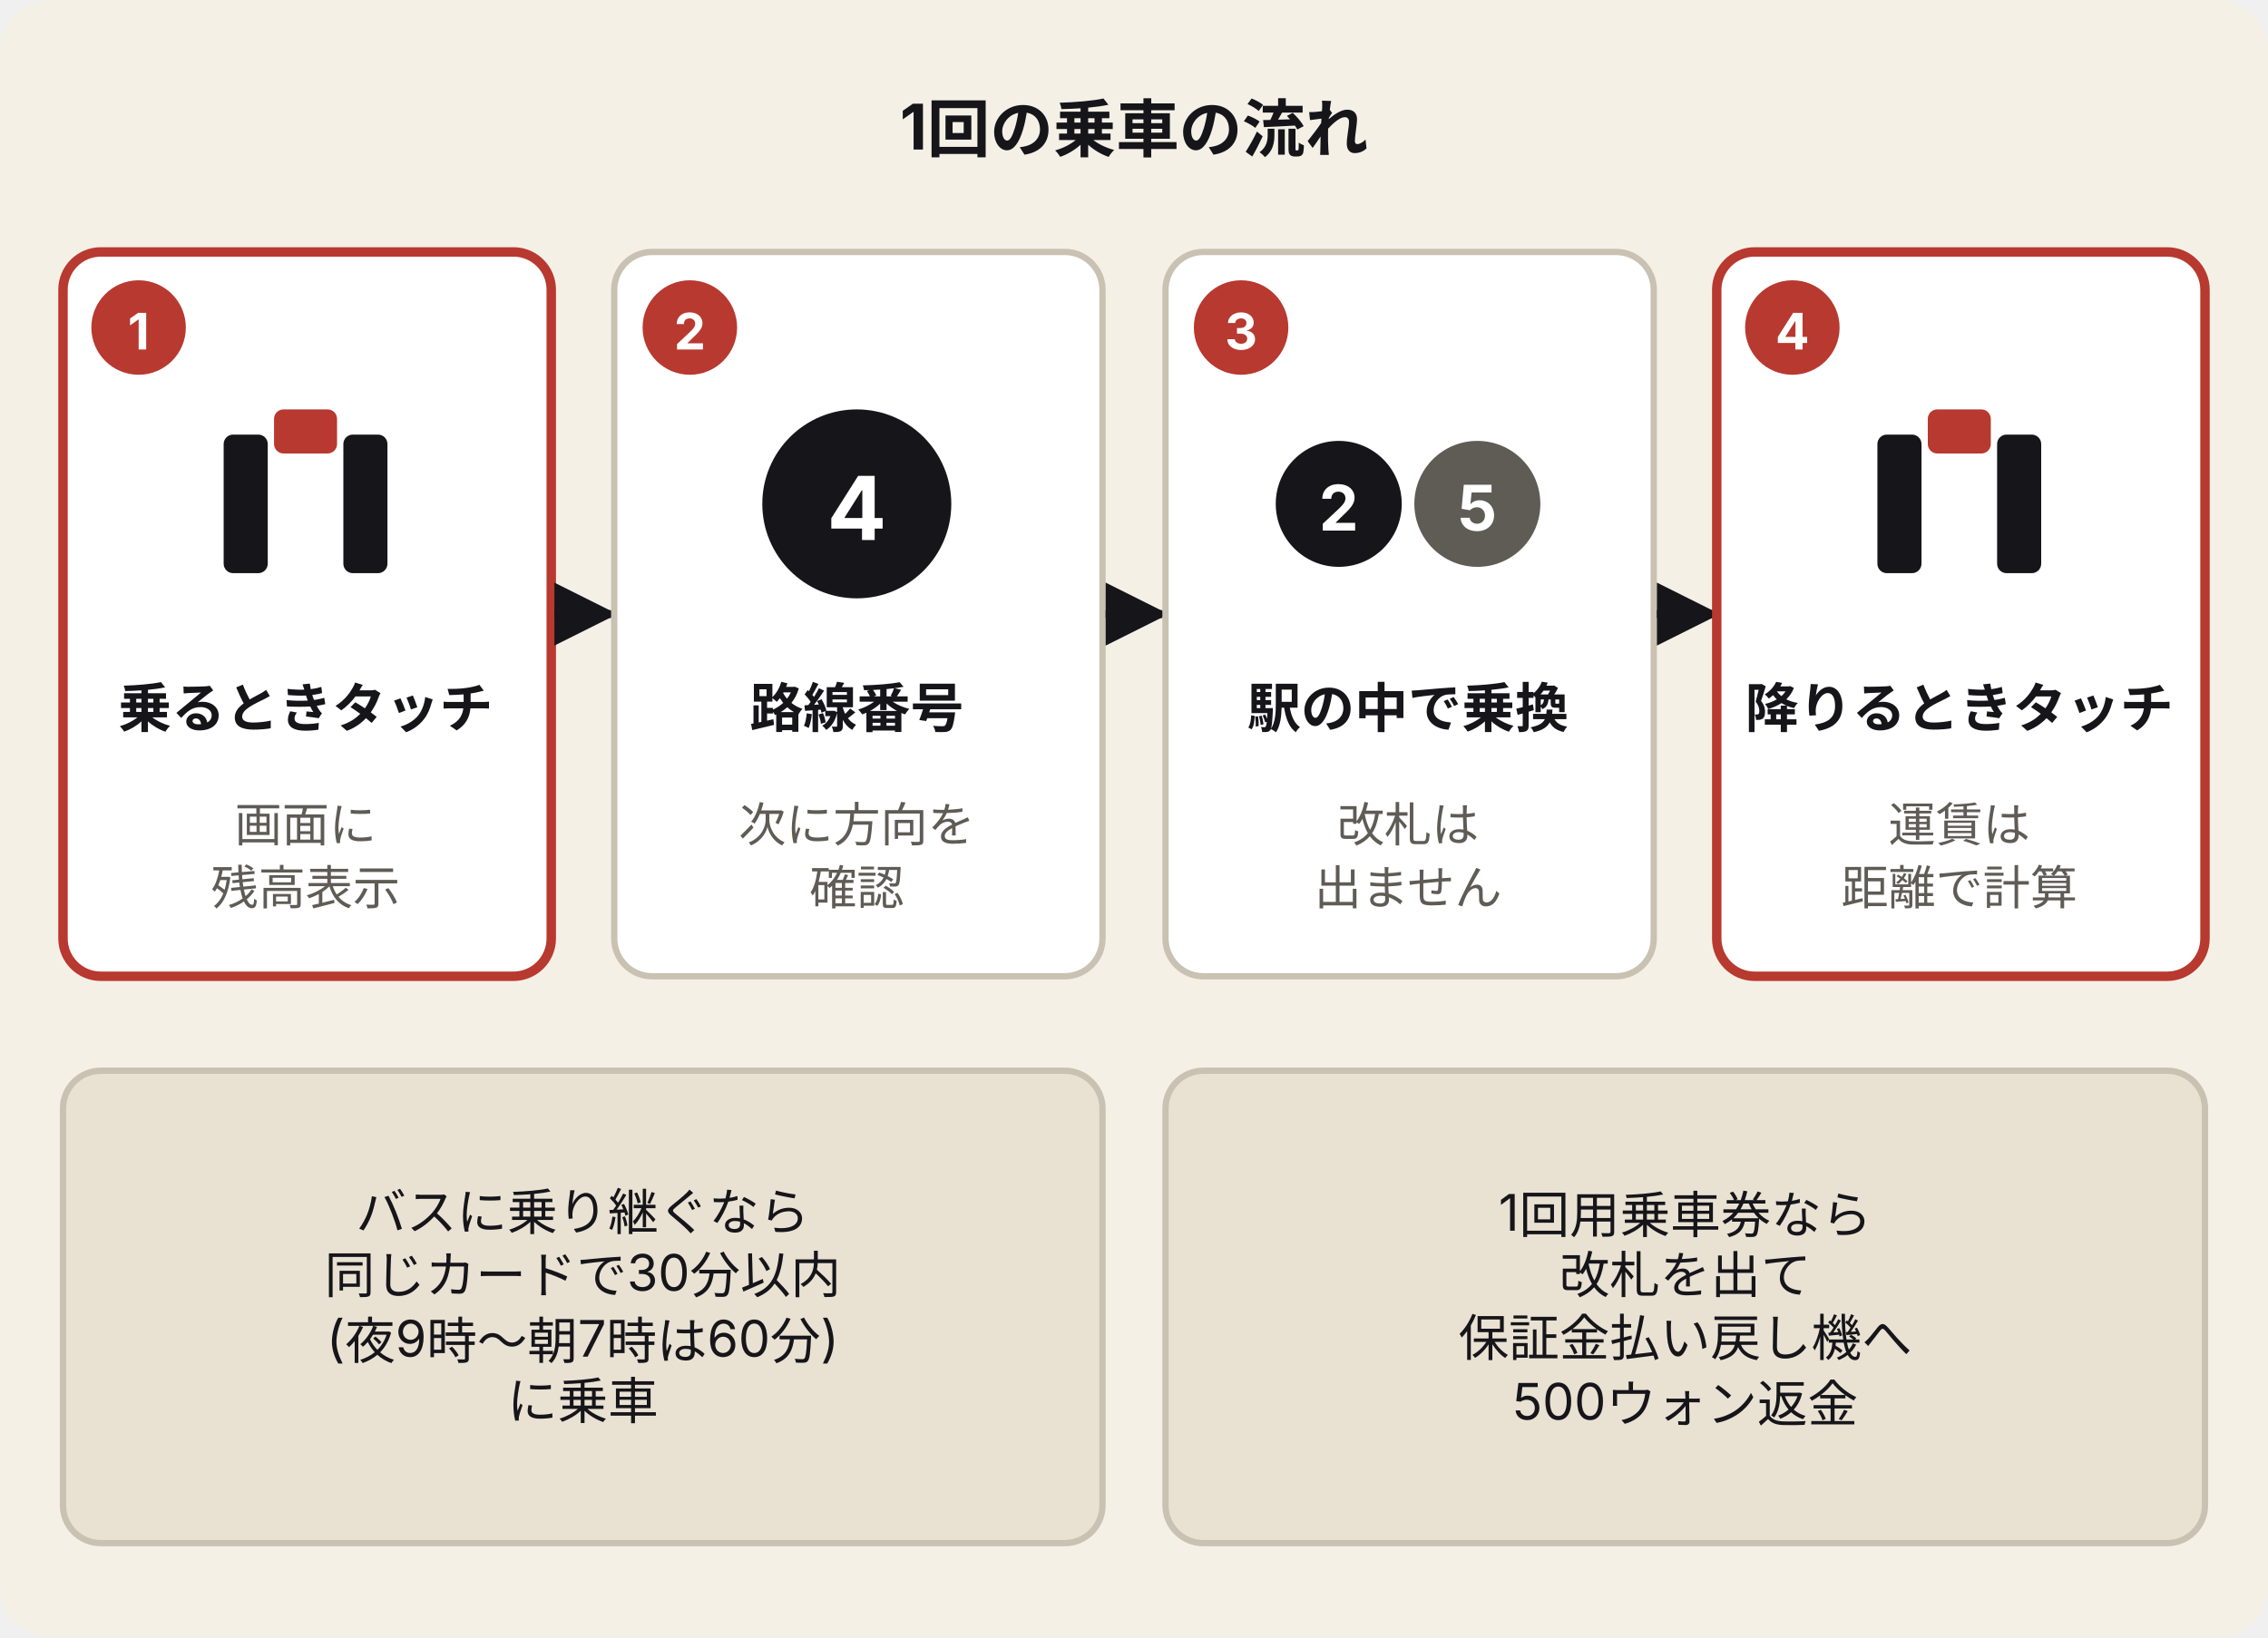
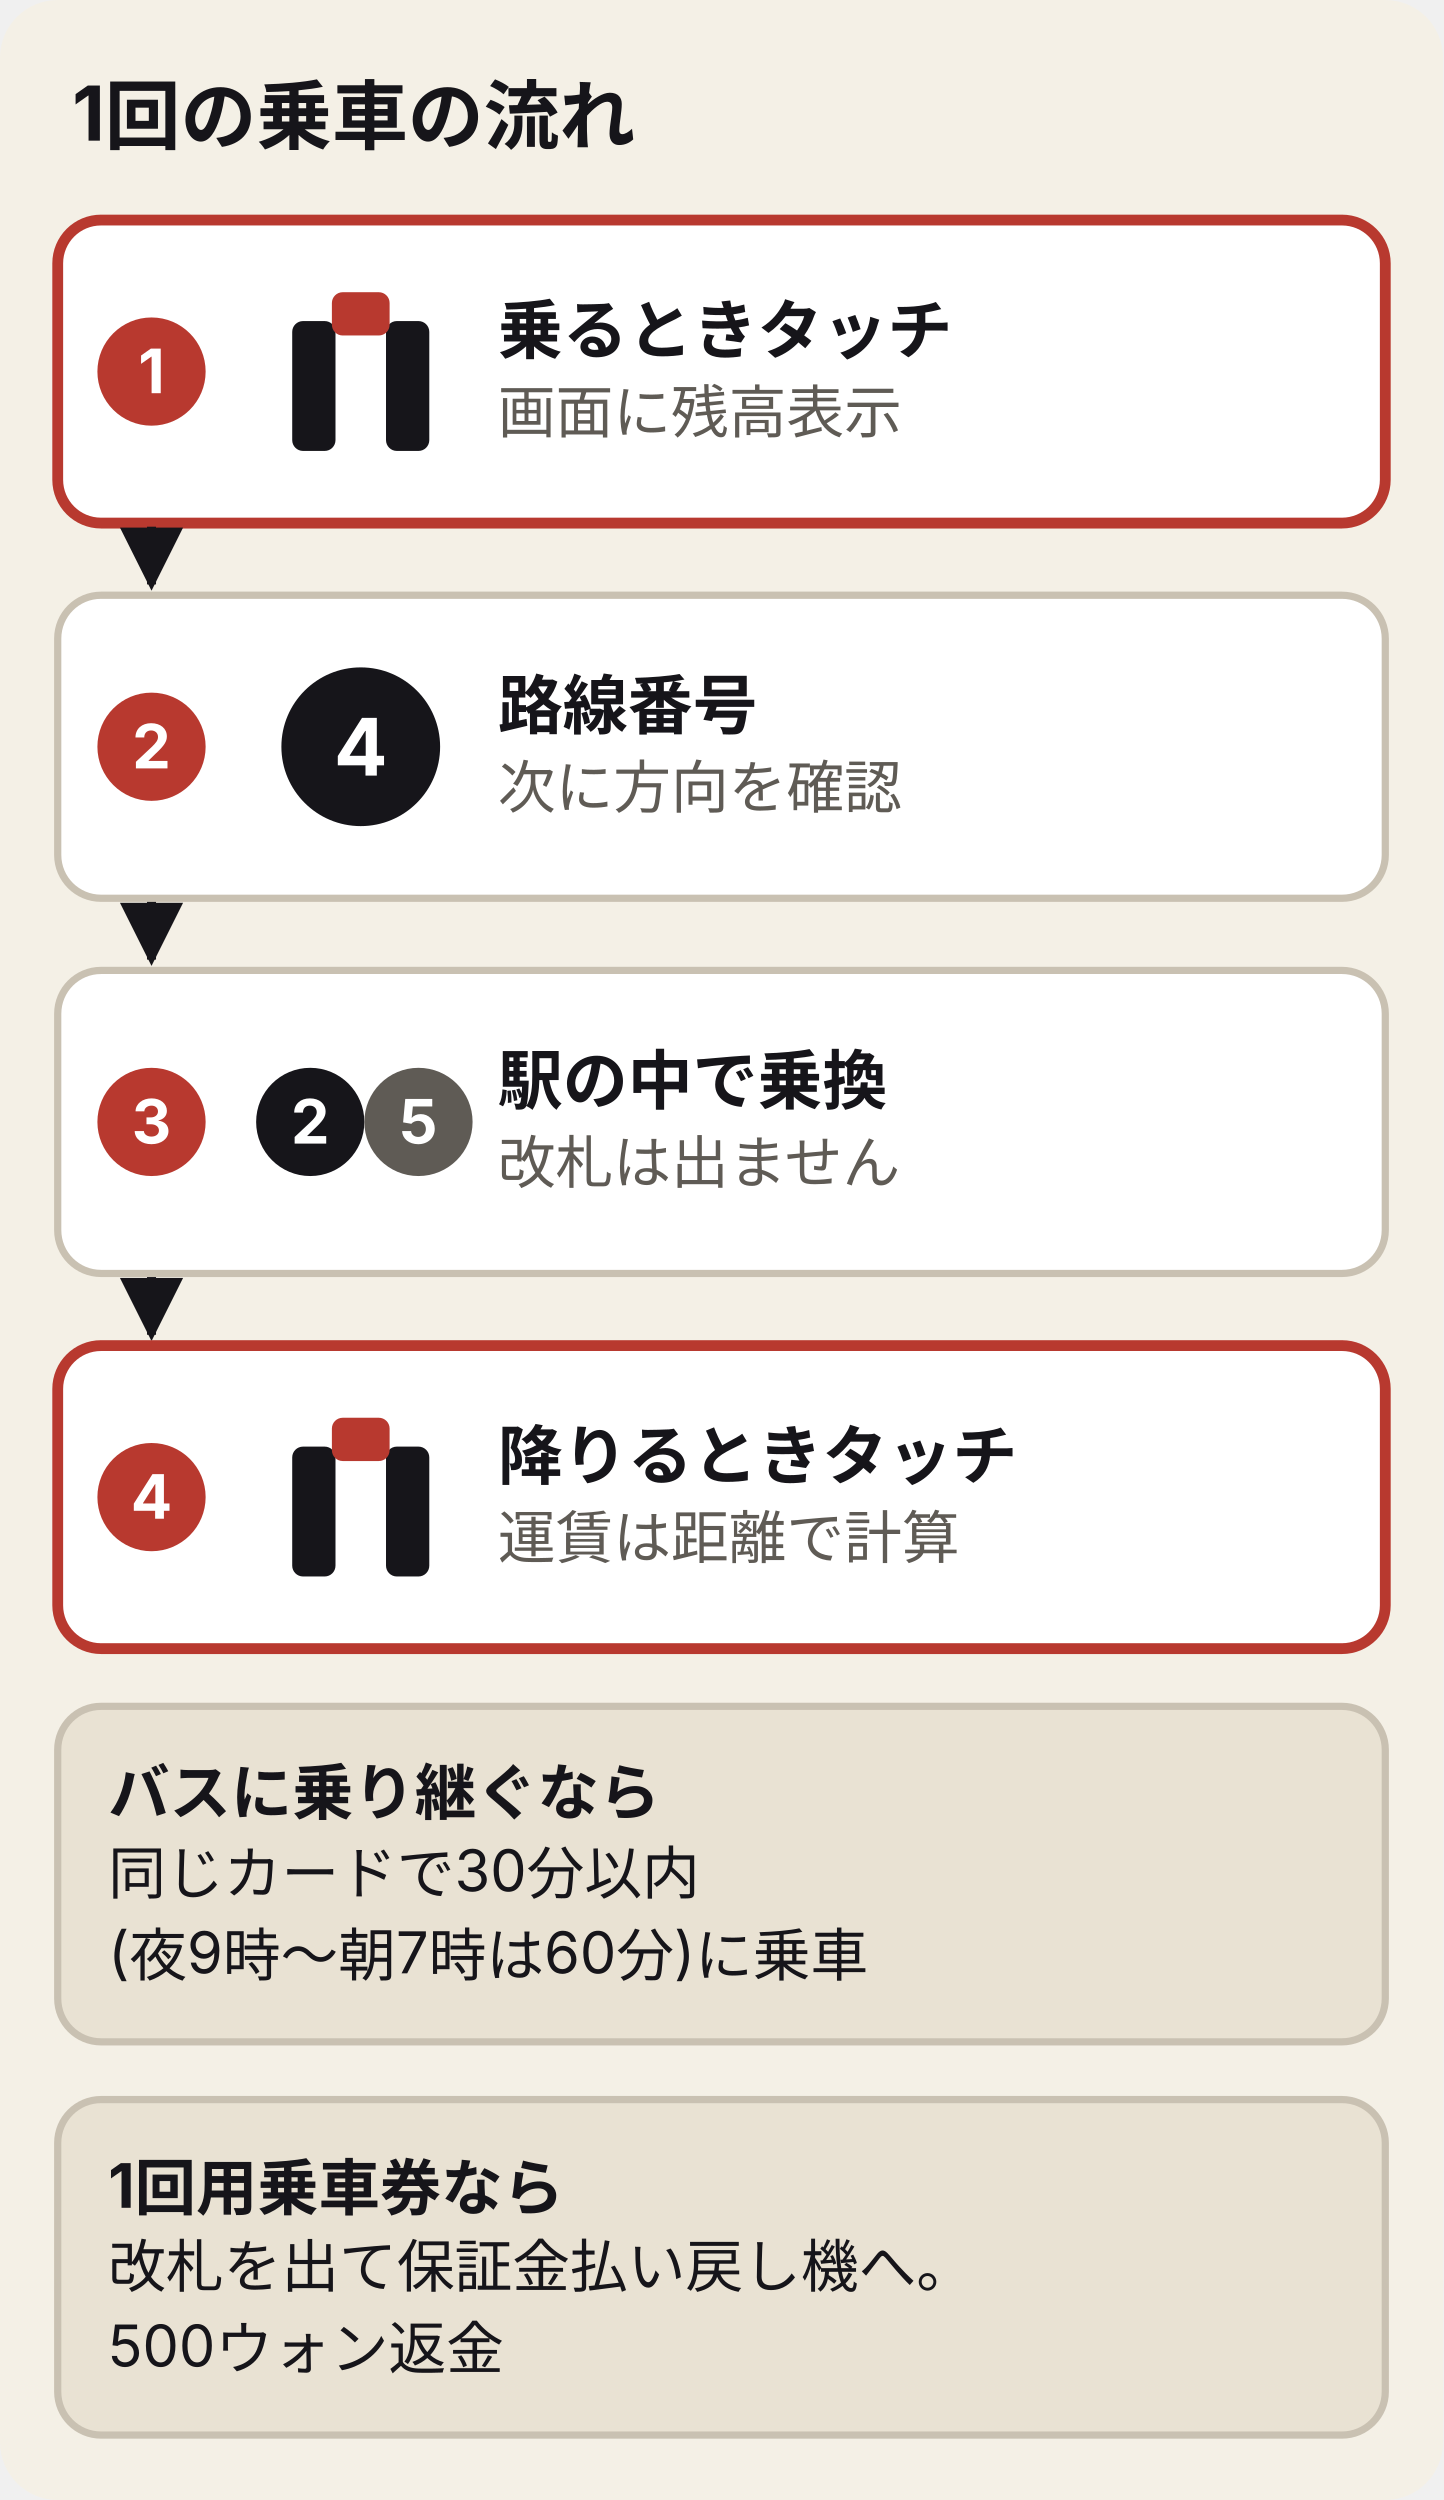
- <svg xmlns="http://www.w3.org/2000/svg" viewBox="0 0 720 520" role="img" aria-label="1回の乗車の流れ" font-family="system-ui, -apple-system, &quot;Noto Sans KR&quot;, &quot;Noto Sans JP&quot;, &quot;Noto Sans TC&quot;, sans-serif">
-   <rect width="720" height="520" rx="16" fill="#f4f0e6" />
+ <svg xmlns="http://www.w3.org/2000/svg" viewBox="0 0 400 693" role="img" aria-label="1回の乗車の流れ" font-family="system-ui, -apple-system, &quot;Noto Sans KR&quot;, &quot;Noto Sans JP&quot;, &quot;Noto Sans TC&quot;, sans-serif">
+   <rect width="400" height="693" rx="16" fill="#f4f0e6" />
  <defs>
-     <marker id="ah" viewBox="0 0 10 10" refX="9" refY="5" markerWidth="8" markerHeight="8" orient="auto-start-reverse">
+     <marker id="ah" viewBox="0 0 10 10" refX="9" refY="5" markerWidth="7" markerHeight="7" orient="auto-start-reverse">
      <path d="M0,0 L10,5 L0,10 z" fill="#16151a" />
    </marker>
  </defs>
-   <text x="360" y="40" font-size="20" fill="#16151a" text-anchor="middle" font-weight="bold" dominant-baseline="middle">1回の乗車の流れ</text>
-   <rect x="20" y="80" width="155" height="230" rx="12" fill="#ffffff" stroke="#b8392f" stroke-width="3" />
-   <circle cx="44" cy="104" r="15" fill="#b8392f" />
-   <text x="44" y="105" font-size="16" fill="#ffffff" text-anchor="middle" font-weight="bold" dominant-baseline="middle">1</text>
-   <rect x="71" y="138" width="14" height="44" rx="3" fill="#16151a" />
-   <rect x="109" y="138" width="14" height="44" rx="3" fill="#16151a" />
-   <rect x="87" y="130" width="20" height="14" rx="3" fill="#b8392f" />
-   <text x="97" y="225" font-size="17" fill="#16151a" text-anchor="middle" font-weight="bold" dominant-baseline="middle">乗るときタッチ</text>
-   <text x="97" y="262" font-size="15" fill="#5f5b55" text-anchor="middle" font-weight="normal" dominant-baseline="middle">画面に</text>
-   <text x="97" y="282" font-size="15" fill="#5f5b55" text-anchor="middle" font-weight="normal" dominant-baseline="middle">残高表示</text>
-   <line x1="176" y1="195" x2="194" y2="195" stroke="#16151a" stroke-width="2.5" marker-end="url(#ah)" />
-   <rect x="195" y="80" width="155" height="230" rx="12" fill="#ffffff" stroke="#c9c1b2" stroke-width="2" />
-   <circle cx="219" cy="104" r="15" fill="#b8392f" />
-   <text x="219" y="105" font-size="16" fill="#ffffff" text-anchor="middle" font-weight="bold" dominant-baseline="middle">2</text>
-   <circle cx="272" cy="160" r="30" fill="#16151a" />
-   <text x="272" y="161" font-size="28" fill="#ffffff" text-anchor="middle" font-weight="bold" dominant-baseline="middle">4</text>
-   <text x="272" y="225" font-size="17" fill="#16151a" text-anchor="middle" font-weight="bold" dominant-baseline="middle">路線番号</text>
-   <text x="272" y="262" font-size="15" fill="#5f5b55" text-anchor="middle" font-weight="normal" dominant-baseline="middle">次に方向を</text>
-   <text x="272" y="282" font-size="15" fill="#5f5b55" text-anchor="middle" font-weight="normal" dominant-baseline="middle">確認</text>
-   <line x1="351" y1="195" x2="369" y2="195" stroke="#16151a" stroke-width="2.5" marker-end="url(#ah)" />
-   <rect x="370" y="80" width="155" height="230" rx="12" fill="#ffffff" stroke="#c9c1b2" stroke-width="2" />
-   <circle cx="394" cy="104" r="15" fill="#b8392f" />
-   <text x="394" y="105" font-size="16" fill="#ffffff" text-anchor="middle" font-weight="bold" dominant-baseline="middle">3</text>
-   <circle cx="425" cy="160" r="20" fill="#16151a" />
-   <text x="425" y="161" font-size="20" fill="#ffffff" text-anchor="middle" font-weight="bold" dominant-baseline="middle">2</text>
-   <circle cx="469" cy="160" r="20" fill="#5f5b55" />
-   <text x="469" y="161" font-size="20" fill="#ffffff" text-anchor="middle" font-weight="bold" dominant-baseline="middle">5</text>
-   <text x="447" y="225" font-size="17" fill="#16151a" text-anchor="middle" font-weight="bold" dominant-baseline="middle">駅の中で乗換</text>
-   <text x="447" y="262" font-size="15" fill="#5f5b55" text-anchor="middle" font-weight="normal" dominant-baseline="middle">改札は</text>
-   <text x="447" y="282" font-size="15" fill="#5f5b55" text-anchor="middle" font-weight="normal" dominant-baseline="middle">出ません</text>
-   <line x1="526" y1="195" x2="544" y2="195" stroke="#16151a" stroke-width="2.5" marker-end="url(#ah)" />
-   <rect x="545" y="80" width="155" height="230" rx="12" fill="#ffffff" stroke="#b8392f" stroke-width="3" />
-   <circle cx="569" cy="104" r="15" fill="#b8392f" />
-   <text x="569" y="105" font-size="16" fill="#ffffff" text-anchor="middle" font-weight="bold" dominant-baseline="middle">4</text>
-   <rect x="596" y="138" width="14" height="44" rx="3" fill="#16151a" />
-   <rect x="634" y="138" width="14" height="44" rx="3" fill="#16151a" />
-   <rect x="612" y="130" width="20" height="14" rx="3" fill="#b8392f" />
-   <text x="622" y="225" font-size="17" fill="#16151a" text-anchor="middle" font-weight="bold" dominant-baseline="middle">降りるときタッチ</text>
-   <text x="622" y="262" font-size="15" fill="#5f5b55" text-anchor="middle" font-weight="normal" dominant-baseline="middle">運賃は</text>
-   <text x="622" y="282" font-size="15" fill="#5f5b55" text-anchor="middle" font-weight="normal" dominant-baseline="middle">距離で計算</text>
-   <rect x="20" y="340" width="330" height="150" rx="12" fill="#e9e2d3" stroke="#c9c1b2" stroke-width="2" />
-   <text x="185" y="385" font-size="16" fill="#16151a" text-anchor="middle" font-weight="normal" dominant-baseline="middle">バスに乗り継ぐなら</text>
-   <text x="185" y="405" font-size="16" fill="#16151a" text-anchor="middle" font-weight="normal" dominant-baseline="middle">同じカードで30分以内</text>
-   <text x="185" y="425" font-size="16" fill="#16151a" text-anchor="middle" font-weight="normal" dominant-baseline="middle">(夜9時〜朝7時は60分)</text>
-   <text x="185" y="445" font-size="16" fill="#16151a" text-anchor="middle" font-weight="normal" dominant-baseline="middle">に乗車</text>
-   <rect x="370" y="340" width="330" height="150" rx="12" fill="#e9e2d3" stroke="#c9c1b2" stroke-width="2" />
-   <text x="535" y="385" font-size="16" fill="#16151a" text-anchor="middle" font-weight="normal" dominant-baseline="middle">1回用乗車券なら</text>
-   <text x="535" y="405" font-size="16" fill="#16151a" text-anchor="middle" font-weight="normal" dominant-baseline="middle">改札を出て</text>
-   <text x="535" y="425" font-size="16" fill="#16151a" text-anchor="middle" font-weight="normal" dominant-baseline="middle">保証金払い戻し機へ</text>
-   <text x="535" y="445" font-size="16" fill="#16151a" text-anchor="middle" font-weight="normal" dominant-baseline="middle">500ウォン返金</text>
+   <text x="20" y="39" font-size="21" fill="#16151a" font-weight="bold" text-anchor="start">1回の乗車の流れ</text>
+   <rect x="16" y="61" width="368" height="84" rx="12" fill="#ffffff" stroke="#b8392f" stroke-width="3" />
+   <circle cx="42" cy="103" r="15" fill="#b8392f" />
+   <text x="42" y="109" font-size="17" fill="#ffffff" font-weight="bold" text-anchor="middle">1</text>
+   <rect x="81" y="89" width="12" height="36" rx="3" fill="#16151a" />
+   <rect x="107" y="89" width="12" height="36" rx="3" fill="#16151a" />
+   <rect x="92" y="81" width="16" height="12" rx="3" fill="#b8392f" />
+   <text x="138" y="98" font-size="18" fill="#16151a" font-weight="bold" text-anchor="start">乗るときタッチ</text>
+   <text x="138" y="120" font-size="16" fill="#5f5b55" text-anchor="start">画面に残高表示</text>
+   <line x1="42" y1="146" x2="42" y2="162" stroke="#16151a" stroke-width="2.5" marker-end="url(#ah)" />
+   <rect x="16" y="165" width="368" height="84" rx="12" fill="#ffffff" stroke="#c9c1b2" stroke-width="2" />
+   <circle cx="42" cy="207" r="15" fill="#b8392f" />
+   <text x="42" y="213" font-size="17" fill="#ffffff" font-weight="bold" text-anchor="middle">2</text>
+   <circle cx="100" cy="207" r="22" fill="#16151a" />
+   <text x="100" y="215" font-size="22" fill="#ffffff" font-weight="bold" text-anchor="middle">4</text>
+   <text x="138" y="202" font-size="18" fill="#16151a" font-weight="bold" text-anchor="start">路線番号</text>
+   <text x="138" y="224" font-size="16" fill="#5f5b55" text-anchor="start">次に方向を確認</text>
+   <line x1="42" y1="250" x2="42" y2="266" stroke="#16151a" stroke-width="2.5" marker-end="url(#ah)" />
+   <rect x="16" y="269" width="368" height="84" rx="12" fill="#ffffff" stroke="#c9c1b2" stroke-width="2" />
+   <circle cx="42" cy="311" r="15" fill="#b8392f" />
+   <text x="42" y="317" font-size="17" fill="#ffffff" font-weight="bold" text-anchor="middle">3</text>
+   <circle cx="86" cy="311" r="15" fill="#16151a" />
+   <circle cx="116" cy="311" r="15" fill="#5f5b55" />
+   <text x="86" y="317" font-size="17" fill="#ffffff" font-weight="bold" text-anchor="middle">2</text>
+   <text x="116" y="317" font-size="17" fill="#ffffff" font-weight="bold" text-anchor="middle">5</text>
+   <text x="138" y="306" font-size="18" fill="#16151a" font-weight="bold" text-anchor="start">駅の中で乗換</text>
+   <text x="138" y="328" font-size="16" fill="#5f5b55" text-anchor="start">改札は出ません</text>
+   <line x1="42" y1="354" x2="42" y2="370" stroke="#16151a" stroke-width="2.5" marker-end="url(#ah)" />
+   <rect x="16" y="373" width="368" height="84" rx="12" fill="#ffffff" stroke="#b8392f" stroke-width="3" />
+   <circle cx="42" cy="415" r="15" fill="#b8392f" />
+   <text x="42" y="421" font-size="17" fill="#ffffff" font-weight="bold" text-anchor="middle">4</text>
+   <rect x="81" y="401" width="12" height="36" rx="3" fill="#16151a" />
+   <rect x="107" y="401" width="12" height="36" rx="3" fill="#16151a" />
+   <rect x="92" y="393" width="16" height="12" rx="3" fill="#b8392f" />
+   <text x="138" y="410" font-size="18" fill="#16151a" font-weight="bold" text-anchor="start">降りるときタッチ</text>
+   <text x="138" y="432" font-size="16" fill="#5f5b55" text-anchor="start">運賃は距離で計算</text>
+   <rect x="16" y="473" width="368" height="93" rx="12" fill="#e9e2d3" stroke="#c9c1b2" stroke-width="2" />
+   <text x="30" y="503" font-size="17" fill="#16151a" font-weight="bold" text-anchor="start">バスに乗り継ぐなら</text>
+   <text x="30" y="525" font-size="16" fill="#16151a" text-anchor="start">同じカードで30分以内</text>
+   <text x="30" y="547" font-size="16" fill="#16151a" text-anchor="start">(夜9時〜朝7時は60分)に乗車</text>
+   <rect x="16" y="582" width="368" height="93" rx="12" fill="#e9e2d3" stroke="#c9c1b2" stroke-width="2" />
+   <text x="30" y="612" font-size="17" fill="#16151a" font-weight="bold" text-anchor="start">1回用乗車券なら</text>
+   <text x="30" y="634" font-size="16" fill="#16151a" text-anchor="start">改札を出て保証金払い戻し機へ。</text>
+   <text x="30" y="656" font-size="16" fill="#16151a" text-anchor="start">500ウォン返金</text>
</svg>
